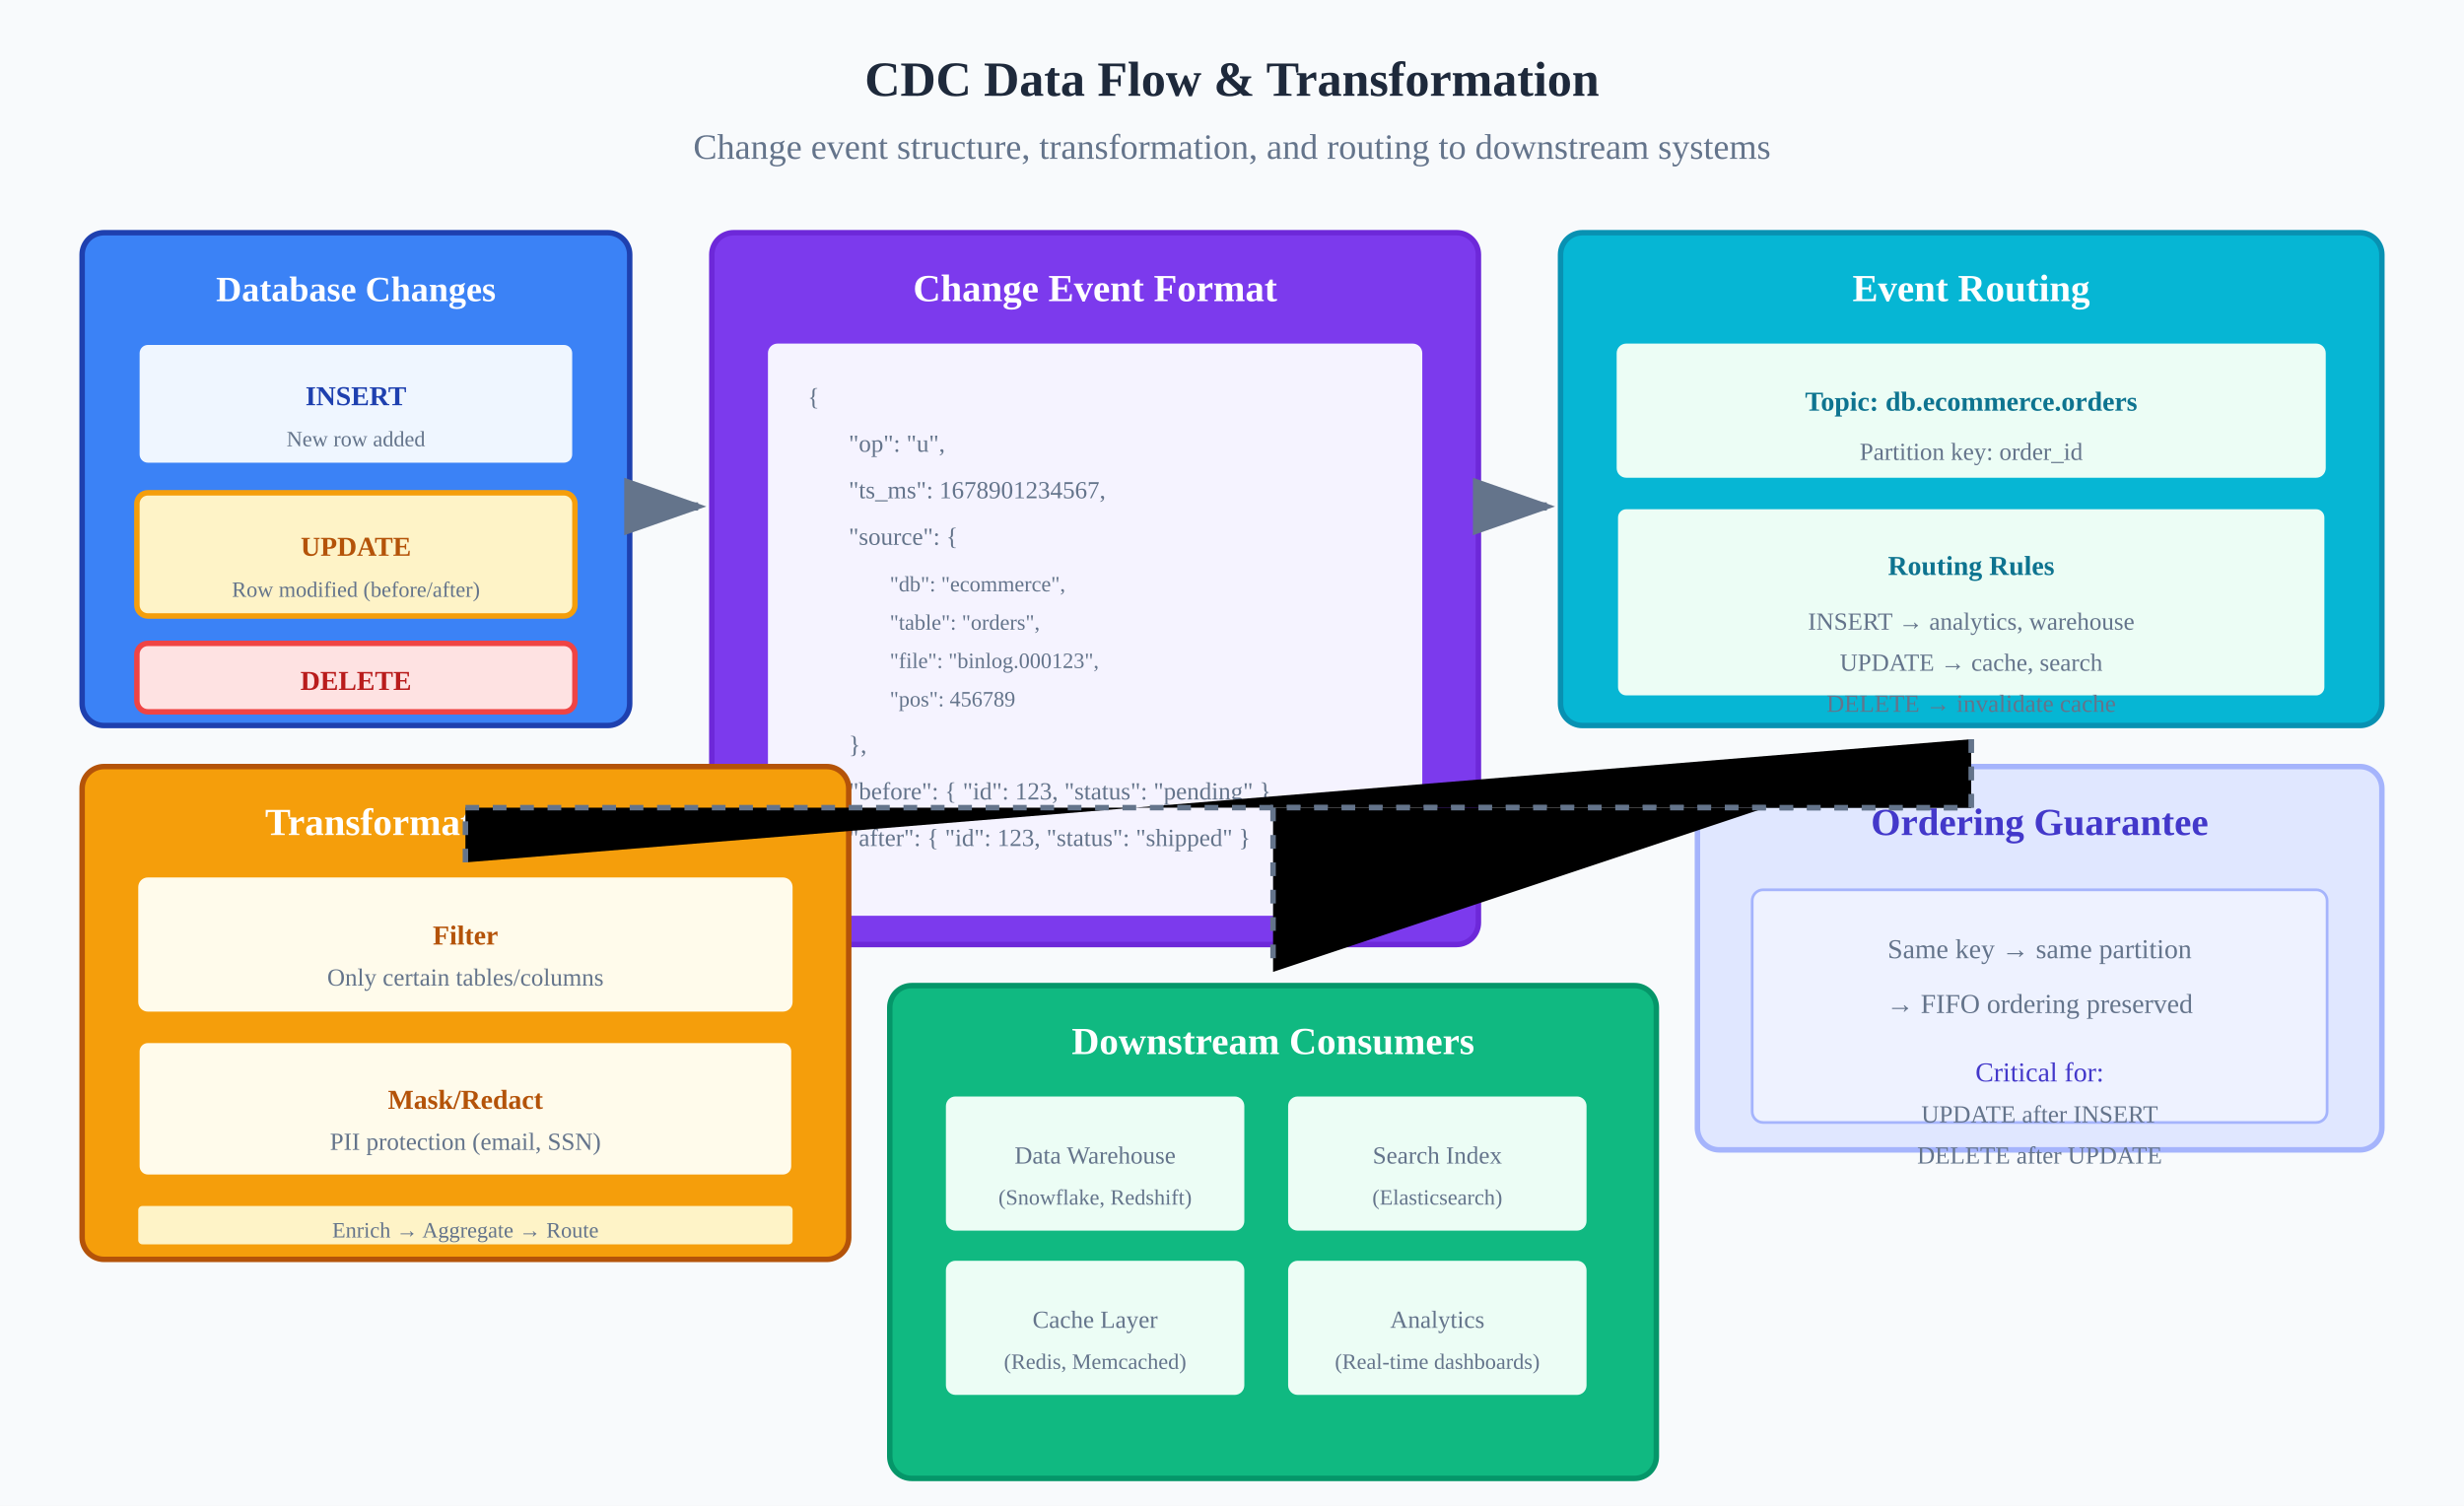
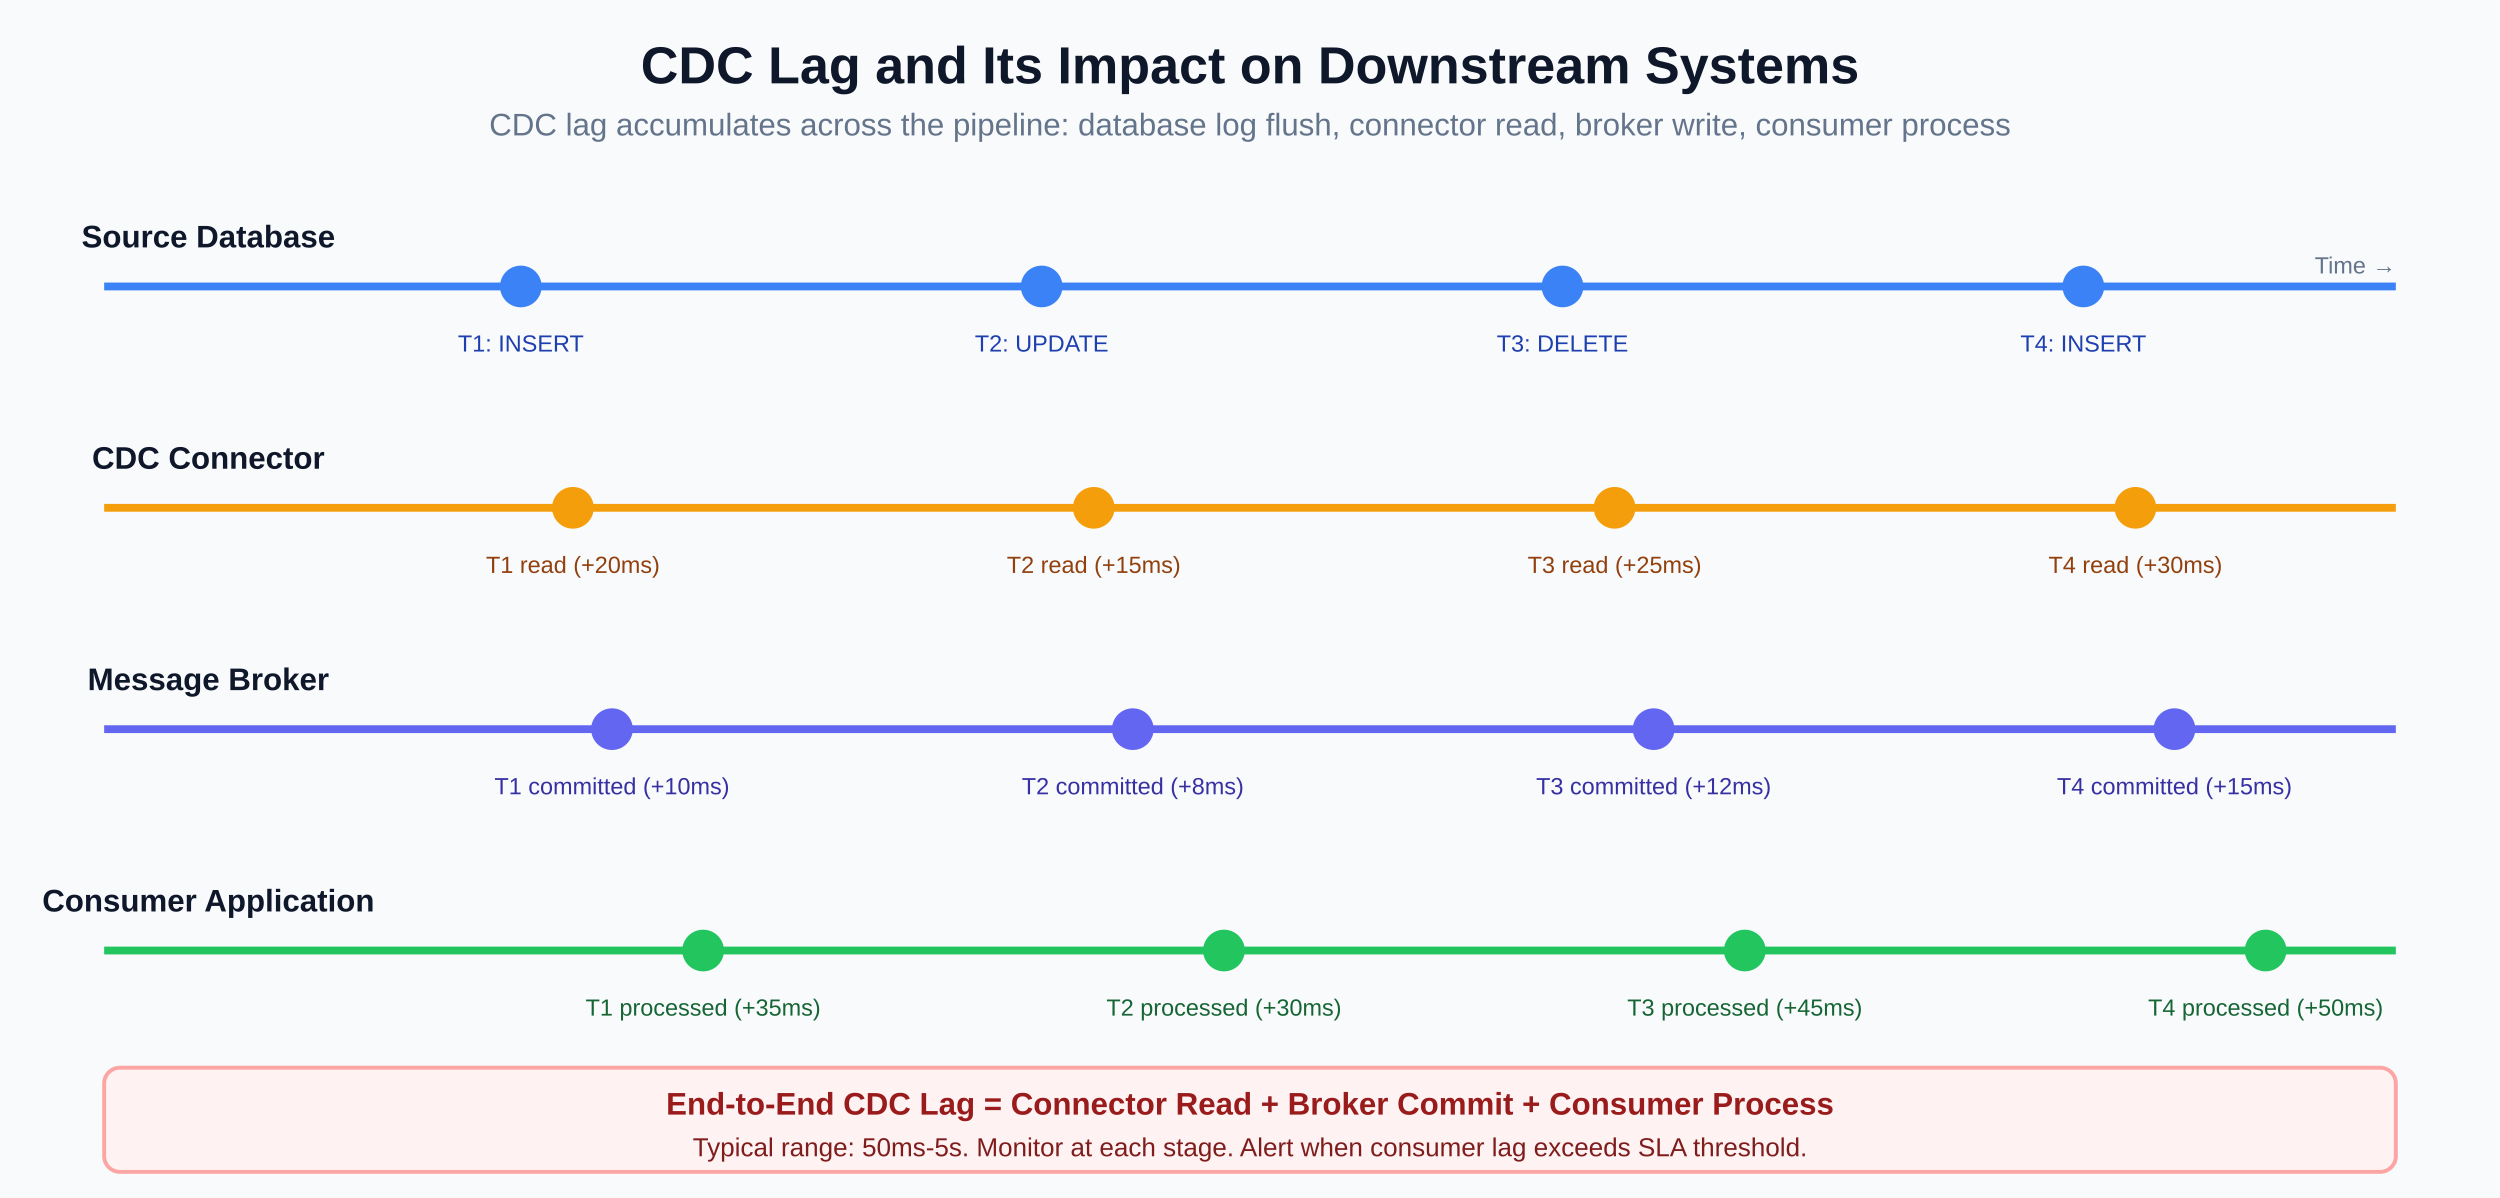
- <svg xmlns="http://www.w3.org/2000/svg" viewBox="0 0 900 550" role="img" aria-labelledby="title desc">
-   <rect width="900" height="550" fill="#f8fafc" />
-   <text x="450" y="35" text-anchor="middle" font-size="18" font-weight="bold" fill="#1e293b">CDC Data Flow &amp; Transformation</text>
-   <text x="450" y="58" text-anchor="middle" font-size="13" fill="#64748b">Change event structure, transformation, and routing to downstream systems</text>
-   <rect x="30" y="85" width="200" height="180" rx="8" fill="#3b82f6" stroke="#1e40af" stroke-width="2" />
-   <text x="130" y="110" text-anchor="middle" font-size="13" font-weight="bold" fill="white">Database Changes</text>
-   <rect x="50" y="125" width="160" height="45" rx="4" fill="#eff6ff" stroke="#3b82f6" stroke-width="2" />
-   <text x="130" y="148" text-anchor="middle" font-size="10" font-weight="bold" fill="#1e40af">INSERT</text>
-   <text x="130" y="163" text-anchor="middle" font-size="8" fill="#64748b">New row added</text>
-   <rect x="50" y="180" width="160" height="45" rx="4" fill="#fef3c7" stroke="#f59e0b" stroke-width="2" />
-   <text x="130" y="203" text-anchor="middle" font-size="10" font-weight="bold" fill="#b45309">UPDATE</text>
-   <text x="130" y="218" text-anchor="middle" font-size="8" fill="#64748b">Row modified (before/after)</text>
-   <rect x="50" y="235" width="160" height="25" rx="4" fill="#fee2e2" stroke="#ef4444" stroke-width="2" />
-   <text x="130" y="252" text-anchor="middle" font-size="10" font-weight="bold" fill="#b91c1c">DELETE</text>
-   <rect x="260" y="85" width="280" height="260" rx="8" fill="#7c3aed" stroke="#6d28d9" stroke-width="2" />
-   <text x="400" y="110" text-anchor="middle" font-size="14" font-weight="bold" fill="white">Change Event Format</text>
-   <rect x="280" y="125" width="240" height="210" rx="4" fill="#f5f3ff" stroke="#7c3aed" stroke-width="1" />
-   <text x="295" y="148" text-anchor="start" font-size="9" fill="#64748b">{</text>
-   <text x="310" y="165" text-anchor="start" font-size="9" fill="#64748b">"op": "u",</text>
-   <text x="310" y="182" text-anchor="start" font-size="9" fill="#64748b">"ts_ms": 1678901234567,</text>
-   <text x="310" y="199" text-anchor="start" font-size="9" fill="#64748b">"source": {</text>
-   <text x="325" y="216" text-anchor="start" font-size="8" fill="#64748b">"db": "ecommerce",</text>
-   <text x="325" y="230" text-anchor="start" font-size="8" fill="#64748b">"table": "orders",</text>
-   <text x="325" y="244" text-anchor="start" font-size="8" fill="#64748b">"file": "binlog.000123",</text>
-   <text x="325" y="258" text-anchor="start" font-size="8" fill="#64748b">"pos": 456789</text>
-   <text x="310" y="275" text-anchor="start" font-size="9" fill="#64748b">},</text>
-   <text x="310" y="292" text-anchor="start" font-size="9" fill="#64748b">"before": { "id": 123, "status": "pending" },</text>
-   <text x="310" y="309" text-anchor="start" font-size="9" fill="#64748b">"after": { "id": 123, "status": "shipped" }</text>
-   <text x="295" y="326" text-anchor="start" font-size="9" fill="#64748b">}</text>
-   <rect x="570" y="85" width="300" height="180" rx="8" fill="#06b6d4" stroke="#0891b2" stroke-width="2" />
-   <text x="720" y="110" text-anchor="middle" font-size="14" font-weight="bold" fill="white">Event Routing</text>
-   <rect x="590" y="125" width="260" height="50" rx="4" fill="#ecfdf5" stroke="#06b6d4" stroke-width="1" />
-   <text x="720" y="150" text-anchor="middle" font-size="10" font-weight="bold" fill="#0e7490">Topic: db.ecommerce.orders</text>
-   <text x="720" y="168" text-anchor="middle" font-size="9" fill="#64748b">Partition key: order_id</text>
-   <rect x="590" y="185" width="260" height="70" rx="4" fill="#ecfdf5" stroke="#06b6d4" stroke-width="2" />
-   <text x="720" y="210" text-anchor="middle" font-size="10" font-weight="bold" fill="#0e7490">Routing Rules</text>
-   <text x="720" y="230" text-anchor="middle" font-size="9" fill="#64748b">INSERT → analytics, warehouse</text>
-   <text x="720" y="245" text-anchor="middle" font-size="9" fill="#64748b">UPDATE → cache, search</text>
-   <text x="720" y="260" text-anchor="middle" font-size="9" fill="#64748b">DELETE → invalidate cache</text>
-   <rect x="30" y="280" width="280" height="180" rx="8" fill="#f59e0b" stroke="#b45309" stroke-width="2" />
-   <text x="170" y="305" text-anchor="middle" font-size="14" font-weight="bold" fill="white">Transformation Pipeline</text>
-   <rect x="50" y="320" width="240" height="50" rx="4" fill="#fffbeb" stroke="#f59e0b" stroke-width="1" />
-   <text x="170" y="345" text-anchor="middle" font-size="10" font-weight="bold" fill="#b45309">Filter</text>
-   <text x="170" y="360" text-anchor="middle" font-size="9" fill="#64748b">Only certain tables/columns</text>
-   <rect x="50" y="380" width="240" height="50" rx="4" fill="#fffbeb" stroke="#f59e0b" stroke-width="2" />
-   <text x="170" y="405" text-anchor="middle" font-size="10" font-weight="bold" fill="#b45309">Mask/Redact</text>
-   <text x="170" y="420" text-anchor="middle" font-size="9" fill="#64748b">PII protection (email, SSN)</text>
-   <rect x="50" y="440" width="240" height="15" rx="2" fill="#fef3c7" stroke="#f59e0b" stroke-width="1" />
-   <text x="170" y="452" text-anchor="middle" font-size="8" fill="#64748b">Enrich → Aggregate → Route</text>
-   <rect x="325" y="360" width="280" height="180" rx="8" fill="#10b981" stroke="#059669" stroke-width="2" />
-   <text x="465" y="385" text-anchor="middle" font-size="14" font-weight="bold" fill="white">Downstream Consumers</text>
-   <rect x="345" y="400" width="110" height="50" rx="4" fill="#ecfdf5" stroke="#10b981" stroke-width="1" />
-   <text x="400" y="425" text-anchor="middle" font-size="9" fill="#64748b">Data Warehouse</text>
-   <text x="400" y="440" text-anchor="middle" font-size="8" fill="#64748b">(Snowflake, Redshift)</text>
-   <rect x="470" y="400" width="110" height="50" rx="4" fill="#ecfdf5" stroke="#10b981" stroke-width="1" />
-   <text x="525" y="425" text-anchor="middle" font-size="9" fill="#64748b">Search Index</text>
-   <text x="525" y="440" text-anchor="middle" font-size="8" fill="#64748b">(Elasticsearch)</text>
-   <rect x="345" y="460" width="110" height="50" rx="4" fill="#ecfdf5" stroke="#10b981" stroke-width="1" />
-   <text x="400" y="485" text-anchor="middle" font-size="9" fill="#64748b">Cache Layer</text>
-   <text x="400" y="500" text-anchor="middle" font-size="8" fill="#64748b">(Redis, Memcached)</text>
-   <rect x="470" y="460" width="110" height="50" rx="4" fill="#ecfdf5" stroke="#10b981" stroke-width="1" />
-   <text x="525" y="485" text-anchor="middle" font-size="9" fill="#64748b">Analytics</text>
-   <text x="525" y="500" text-anchor="middle" font-size="8" fill="#64748b">(Real-time dashboards)</text>
-   <rect x="620" y="280" width="250" height="140" rx="8" fill="#e0e7ff" stroke="#a5b4fc" stroke-width="2" />
-   <text x="745" y="305" text-anchor="middle" font-size="14" font-weight="bold" fill="#4338ca">Ordering Guarantee</text>
-   <rect x="640" y="325" width="210" height="85" rx="4" fill="#eef2ff" stroke="#a5b4fc" stroke-width="1" />
-   <text x="745" y="350" text-anchor="middle" font-size="10" fill="#64748b">Same key → same partition</text>
-   <text x="745" y="370" text-anchor="middle" font-size="10" fill="#64748b">→ FIFO ordering preserved</text>
-   <text x="745" y="395" text-anchor="middle" font-size="10" fill="#4338ca">Critical for:</text>
-   <text x="745" y="410" text-anchor="middle" font-size="9" fill="#64748b">UPDATE after INSERT</text>
-   <text x="745" y="425" text-anchor="middle" font-size="9" fill="#64748b">DELETE after UPDATE</text>
-   <line x1="235" y1="185" x2="255" y2="185" stroke="#64748b" stroke-width="3" marker-end="url(#arrow)" />
-   <line x1="545" y1="185" x2="565" y2="185" stroke="#64748b" stroke-width="3" marker-end="url(#arrow)" />
-   <path d="M 720 270 L 720 295 L 170 295 L 170 315" stroke="#64748b" stroke-width="2" stroke-dasharray="5,5" />
-   <path d="M 720 270 L 720 295 L 465 295 L 465 355" stroke="#64748b" stroke-width="2" stroke-dasharray="5,5" />
-   <defs>
-     <marker id="arrow" markerWidth="10" markerHeight="7" refX="9" refY="3.5" orient="auto">
-       <polygon points="0 0, 10 3.5, 0 7" fill="#64748b" />
-     </marker>
-   </defs>
+ <svg xmlns="http://www.w3.org/2000/svg" width="960" height="460" viewBox="0 0 960 460">
+   <rect width="960" height="460" fill="#f8fafc" />
+   <text x="480" y="32" text-anchor="middle" font-family="Arial, sans-serif" font-size="20" font-weight="bold" fill="#0f172a">CDC Lag and Its Impact on Downstream Systems</text>
+   <text x="480" y="52" text-anchor="middle" font-family="Arial, sans-serif" font-size="12" fill="#64748b">CDC lag accumulates across the pipeline: database log flush, connector read, broker write, consumer process</text>
+   <text x="80" y="95" text-anchor="middle" font-family="Arial, sans-serif" font-size="12" font-weight="bold" fill="#0f172a">Source Database</text>
+   <line x1="40" y1="110" x2="920" y2="110" stroke="#3b82f6" stroke-width="3" />
+   <text x="920" y="105" text-anchor="end" font-family="Arial, sans-serif" font-size="9" fill="#64748b">Time →</text>
+   <circle cx="200" cy="110" r="8" fill="#3b82f6" />
+   <text x="200" y="135" text-anchor="middle" font-family="Arial, sans-serif" font-size="9" fill="#1e40af">T1: INSERT</text>
+   <circle cx="400" cy="110" r="8" fill="#3b82f6" />
+   <text x="400" y="135" text-anchor="middle" font-family="Arial, sans-serif" font-size="9" fill="#1e40af">T2: UPDATE</text>
+   <circle cx="600" cy="110" r="8" fill="#3b82f6" />
+   <text x="600" y="135" text-anchor="middle" font-family="Arial, sans-serif" font-size="9" fill="#1e40af">T3: DELETE</text>
+   <circle cx="800" cy="110" r="8" fill="#3b82f6" />
+   <text x="800" y="135" text-anchor="middle" font-family="Arial, sans-serif" font-size="9" fill="#1e40af">T4: INSERT</text>
+   <text x="80" y="180" text-anchor="middle" font-family="Arial, sans-serif" font-size="12" font-weight="bold" fill="#0f172a">CDC Connector</text>
+   <line x1="40" y1="195" x2="920" y2="195" stroke="#f59e0b" stroke-width="3" />
+   <circle cx="220" cy="195" r="8" fill="#f59e0b" />
+   <text x="220" y="220" text-anchor="middle" font-family="Arial, sans-serif" font-size="9" fill="#92400e">T1 read (+20ms)</text>
+   <circle cx="420" cy="195" r="8" fill="#f59e0b" />
+   <text x="420" y="220" text-anchor="middle" font-family="Arial, sans-serif" font-size="9" fill="#92400e">T2 read (+15ms)</text>
+   <circle cx="620" cy="195" r="8" fill="#f59e0b" />
+   <text x="620" y="220" text-anchor="middle" font-family="Arial, sans-serif" font-size="9" fill="#92400e">T3 read (+25ms)</text>
+   <circle cx="820" cy="195" r="8" fill="#f59e0b" />
+   <text x="820" y="220" text-anchor="middle" font-family="Arial, sans-serif" font-size="9" fill="#92400e">T4 read (+30ms)</text>
+   <text x="80" y="265" text-anchor="middle" font-family="Arial, sans-serif" font-size="12" font-weight="bold" fill="#0f172a">Message Broker</text>
+   <line x1="40" y1="280" x2="920" y2="280" stroke="#6366f1" stroke-width="3" />
+   <circle cx="235" cy="280" r="8" fill="#6366f1" />
+   <text x="235" y="305" text-anchor="middle" font-family="Arial, sans-serif" font-size="9" fill="#3730a3">T1 committed (+10ms)</text>
+   <circle cx="435" cy="280" r="8" fill="#6366f1" />
+   <text x="435" y="305" text-anchor="middle" font-family="Arial, sans-serif" font-size="9" fill="#3730a3">T2 committed (+8ms)</text>
+   <circle cx="635" cy="280" r="8" fill="#6366f1" />
+   <text x="635" y="305" text-anchor="middle" font-family="Arial, sans-serif" font-size="9" fill="#3730a3">T3 committed (+12ms)</text>
+   <circle cx="835" cy="280" r="8" fill="#6366f1" />
+   <text x="835" y="305" text-anchor="middle" font-family="Arial, sans-serif" font-size="9" fill="#3730a3">T4 committed (+15ms)</text>
+   <text x="80" y="350" text-anchor="middle" font-family="Arial, sans-serif" font-size="12" font-weight="bold" fill="#0f172a">Consumer Application</text>
+   <line x1="40" y1="365" x2="920" y2="365" stroke="#22c55e" stroke-width="3" />
+   <circle cx="270" cy="365" r="8" fill="#22c55e" />
+   <text x="270" y="390" text-anchor="middle" font-family="Arial, sans-serif" font-size="9" fill="#166534">T1 processed (+35ms)</text>
+   <circle cx="470" cy="365" r="8" fill="#22c55e" />
+   <text x="470" y="390" text-anchor="middle" font-family="Arial, sans-serif" font-size="9" fill="#166534">T2 processed (+30ms)</text>
+   <circle cx="670" cy="365" r="8" fill="#22c55e" />
+   <text x="670" y="390" text-anchor="middle" font-family="Arial, sans-serif" font-size="9" fill="#166534">T3 processed (+45ms)</text>
+   <circle cx="870" cy="365" r="8" fill="#22c55e" />
+   <text x="870" y="390" text-anchor="middle" font-family="Arial, sans-serif" font-size="9" fill="#166534">T4 processed (+50ms)</text>
+   <rect x="40" y="410" width="880" height="40" rx="6" fill="#fef2f2" stroke="#fca5a5" stroke-width="1.5" />
+   <text x="480" y="428" text-anchor="middle" font-family="Arial, sans-serif" font-size="12" font-weight="bold" fill="#991b1b">End-to-End CDC Lag = Connector Read + Broker Commit + Consumer Process</text>
+   <text x="480" y="444" text-anchor="middle" font-family="Arial, sans-serif" font-size="10" fill="#7f1d1d">Typical range: 50ms-5s. Monitor at each stage. Alert when consumer lag exceeds SLA threshold.</text>
</svg>
